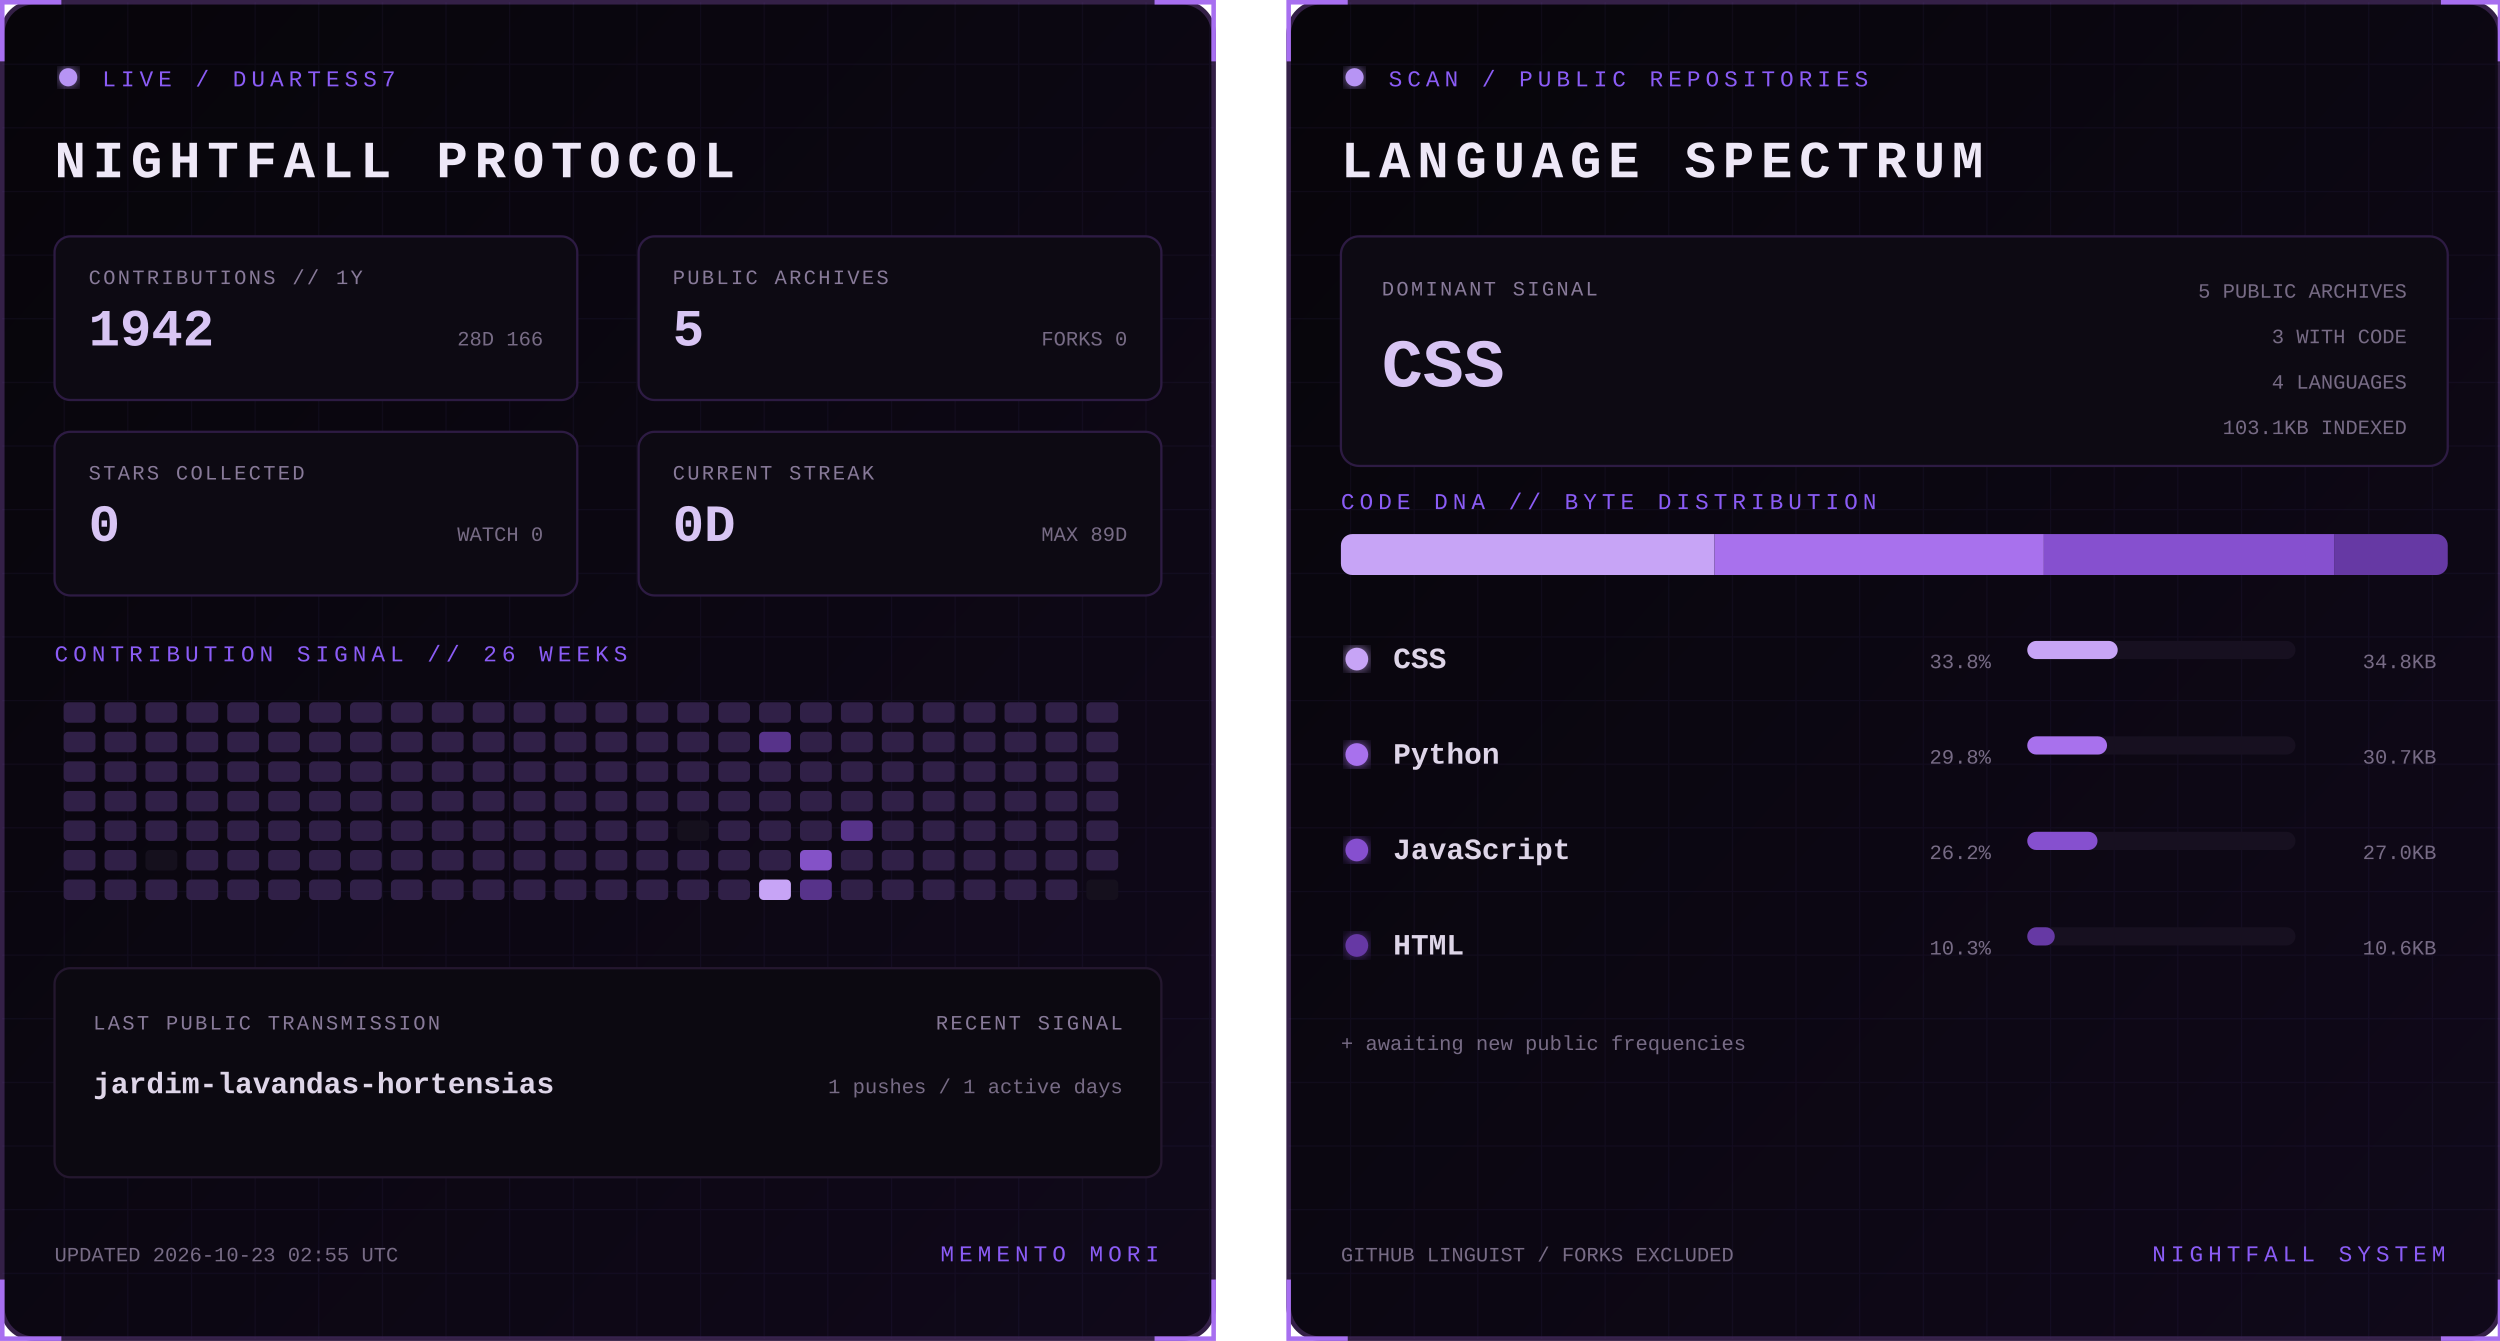
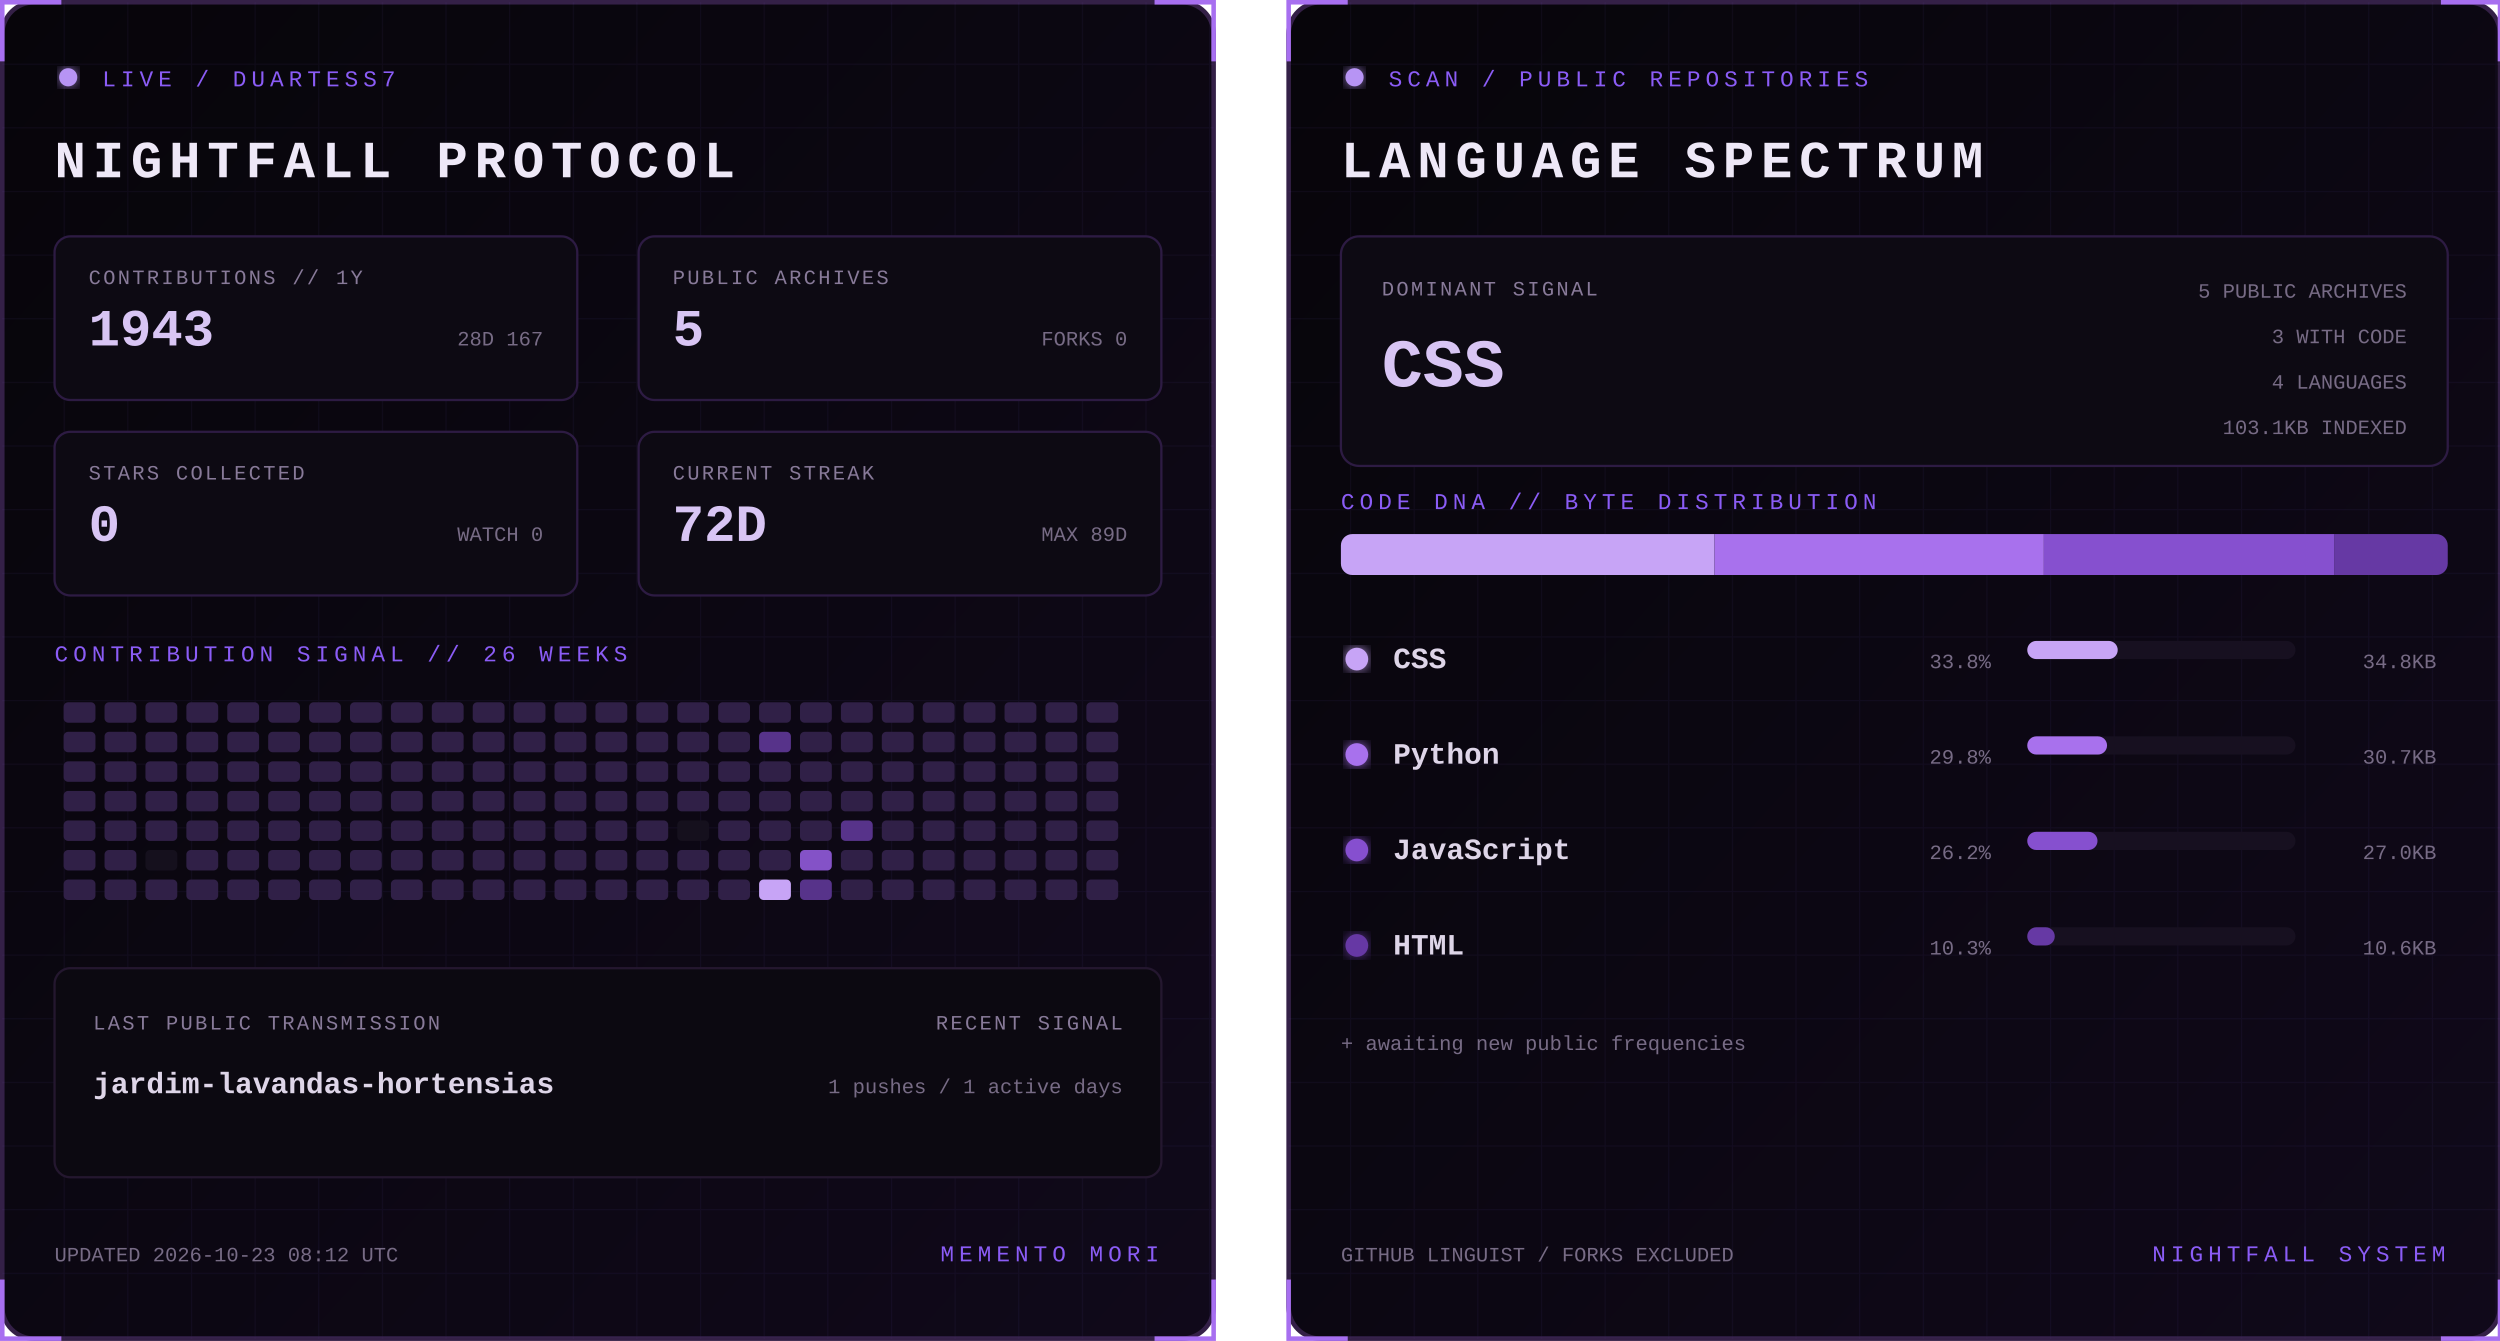
<svg xmlns="http://www.w3.org/2000/svg" width="1100" height="590" viewBox="0 0 1100 590" role="img" aria-labelledby="title desc">
  <defs>
    <linearGradient id="bg" x1="0" y1="0" x2="1" y2="1">
      <stop stop-color="#07050a" />
      <stop offset="1" stop-color="#10091a" />
    </linearGradient>
    <filter id="glow">
      <feGaussianBlur stdDeviation="3" result="b" />
      <feMerge>
        <feMergeNode in="b" />
        <feMergeNode in="SourceGraphic" />
      </feMerge>
    </filter>
    <pattern id="grid" width="28" height="28" patternUnits="userSpaceOnUse">
      <path d="M28 0H0V28" fill="none" stroke="#8b5cf6" stroke-opacity=".055" />
    </pattern>
    <clipPath id="dna">
      <rect x="24" y="235" width="487" height="18" rx="5" />
    </clipPath>
    <style>
      text { font-family: Consolas, 'Courier New', monospace; }
      .kicker { fill:#8b5cf6; font-size:10px; letter-spacing:2.2px; }
      .title { fill:#eee8f7; font-size:23px; font-weight:700; letter-spacing:3px; }
      .label { fill:#887a99; font-size:9px; letter-spacing:1px; }
      .stat { fill:#d8c5f4; font-size:23px; font-weight:700; }
      .detail,.pct { fill:#776b85; font-size:9px; }
      .lang { fill:#ded5e8; font-size:13px; font-weight:700; }
      .hero { fill:#d8c5f4; font-size:30px; font-weight:700; }
      .blink { animation:blink 1.6s step-end infinite; }
      @keyframes blink { 50% { opacity:.25 } }
    </style>
  </defs>
  <g>
    <rect x="1" y="1" width="533" height="588" rx="14" fill="url(#bg)" stroke="#342047" stroke-width="2" />
    <rect x="1" y="1" width="533" height="588" rx="14" fill="url(#grid)" />
    <path d="M27 1H1v26 M508 1h26v26 M534 563v26h-26 M27 589H1v-26" stroke="#a76ff0" stroke-width="2" fill="none" />
    <circle cx="30" cy="34" r="4" fill="#b794f4" filter="url(#glow)" class="blink" />
    <text x="45" y="38" class="kicker">LIVE / DUARTESS7</text>
    <text x="24" y="78" class="title">NIGHTFALL PROTOCOL</text>
    <g transform="translate(24 104)">
      <rect width="230" height="72" rx="7" fill="#0d0a13" stroke="#2d1b43" />
      <text x="15" y="21" class="label">CONTRIBUTIONS // 1Y</text>
-       <text x="15" y="48" class="stat">1942</text>
-       <text x="215" y="48" text-anchor="end" class="detail">28D 166</text>
+       <text x="15" y="48" class="stat">1943</text>
+       <text x="215" y="48" text-anchor="end" class="detail">28D 167</text>
    </g>
    <g transform="translate(281 104)">
      <rect width="230" height="72" rx="7" fill="#0d0a13" stroke="#2d1b43" />
      <text x="15" y="21" class="label">PUBLIC ARCHIVES</text>
      <text x="15" y="48" class="stat">5</text>
      <text x="215" y="48" text-anchor="end" class="detail">FORKS 0</text>
    </g>
    <g transform="translate(24 190)">
      <rect width="230" height="72" rx="7" fill="#0d0a13" stroke="#2d1b43" />
      <text x="15" y="21" class="label">STARS COLLECTED</text>
      <text x="15" y="48" class="stat">0</text>
      <text x="215" y="48" text-anchor="end" class="detail">WATCH 0</text>
    </g>
    <g transform="translate(281 190)">
      <rect width="230" height="72" rx="7" fill="#0d0a13" stroke="#2d1b43" />
      <text x="15" y="21" class="label">CURRENT STREAK</text>
-       <text x="15" y="48" class="stat">0D</text>
+       <text x="15" y="48" class="stat">72D</text>
      <text x="215" y="48" text-anchor="end" class="detail">MAX 89D</text>
    </g>
    <text x="24" y="291" class="kicker">CONTRIBUTION SIGNAL // 26 WEEKS</text>
    <g>
      <rect x="28" y="309" width="14" height="9" rx="2" fill="#302047" />
      <rect x="28" y="322" width="14" height="9" rx="2" fill="#302047" />
      <rect x="28" y="335" width="14" height="9" rx="2" fill="#302047" />
      <rect x="28" y="348" width="14" height="9" rx="2" fill="#302047" />
      <rect x="28" y="361" width="14" height="9" rx="2" fill="#302047" />
      <rect x="28" y="374" width="14" height="9" rx="2" fill="#302047" />
      <rect x="28" y="387" width="14" height="9" rx="2" fill="#302047" />
      <rect x="46" y="309" width="14" height="9" rx="2" fill="#302047" />
      <rect x="46" y="322" width="14" height="9" rx="2" fill="#302047" />
      <rect x="46" y="335" width="14" height="9" rx="2" fill="#302047" />
      <rect x="46" y="348" width="14" height="9" rx="2" fill="#302047" />
      <rect x="46" y="361" width="14" height="9" rx="2" fill="#302047" />
      <rect x="46" y="374" width="14" height="9" rx="2" fill="#302047" />
      <rect x="46" y="387" width="14" height="9" rx="2" fill="#302047" />
      <rect x="64" y="309" width="14" height="9" rx="2" fill="#302047" />
      <rect x="64" y="322" width="14" height="9" rx="2" fill="#302047" />
      <rect x="64" y="335" width="14" height="9" rx="2" fill="#302047" />
      <rect x="64" y="348" width="14" height="9" rx="2" fill="#302047" />
      <rect x="64" y="361" width="14" height="9" rx="2" fill="#302047" />
      <rect x="64" y="374" width="14" height="9" rx="2" fill="#15101d" />
      <rect x="64" y="387" width="14" height="9" rx="2" fill="#302047" />
      <rect x="82" y="309" width="14" height="9" rx="2" fill="#302047" />
      <rect x="82" y="322" width="14" height="9" rx="2" fill="#302047" />
      <rect x="82" y="335" width="14" height="9" rx="2" fill="#302047" />
      <rect x="82" y="348" width="14" height="9" rx="2" fill="#302047" />
      <rect x="82" y="361" width="14" height="9" rx="2" fill="#302047" />
      <rect x="82" y="374" width="14" height="9" rx="2" fill="#302047" />
      <rect x="82" y="387" width="14" height="9" rx="2" fill="#302047" />
      <rect x="100" y="309" width="14" height="9" rx="2" fill="#302047" />
      <rect x="100" y="322" width="14" height="9" rx="2" fill="#302047" />
      <rect x="100" y="335" width="14" height="9" rx="2" fill="#302047" />
      <rect x="100" y="348" width="14" height="9" rx="2" fill="#302047" />
      <rect x="100" y="361" width="14" height="9" rx="2" fill="#302047" />
      <rect x="100" y="374" width="14" height="9" rx="2" fill="#302047" />
      <rect x="100" y="387" width="14" height="9" rx="2" fill="#302047" />
      <rect x="118" y="309" width="14" height="9" rx="2" fill="#302047" />
      <rect x="118" y="322" width="14" height="9" rx="2" fill="#302047" />
      <rect x="118" y="335" width="14" height="9" rx="2" fill="#302047" />
      <rect x="118" y="348" width="14" height="9" rx="2" fill="#302047" />
      <rect x="118" y="361" width="14" height="9" rx="2" fill="#302047" />
      <rect x="118" y="374" width="14" height="9" rx="2" fill="#302047" />
      <rect x="118" y="387" width="14" height="9" rx="2" fill="#302047" />
      <rect x="136" y="309" width="14" height="9" rx="2" fill="#302047" />
      <rect x="136" y="322" width="14" height="9" rx="2" fill="#302047" />
      <rect x="136" y="335" width="14" height="9" rx="2" fill="#302047" />
      <rect x="136" y="348" width="14" height="9" rx="2" fill="#302047" />
      <rect x="136" y="361" width="14" height="9" rx="2" fill="#302047" />
      <rect x="136" y="374" width="14" height="9" rx="2" fill="#302047" />
      <rect x="136" y="387" width="14" height="9" rx="2" fill="#302047" />
      <rect x="154" y="309" width="14" height="9" rx="2" fill="#302047" />
      <rect x="154" y="322" width="14" height="9" rx="2" fill="#302047" />
      <rect x="154" y="335" width="14" height="9" rx="2" fill="#302047" />
      <rect x="154" y="348" width="14" height="9" rx="2" fill="#302047" />
      <rect x="154" y="361" width="14" height="9" rx="2" fill="#302047" />
      <rect x="154" y="374" width="14" height="9" rx="2" fill="#302047" />
      <rect x="154" y="387" width="14" height="9" rx="2" fill="#302047" />
      <rect x="172" y="309" width="14" height="9" rx="2" fill="#302047" />
      <rect x="172" y="322" width="14" height="9" rx="2" fill="#302047" />
      <rect x="172" y="335" width="14" height="9" rx="2" fill="#302047" />
      <rect x="172" y="348" width="14" height="9" rx="2" fill="#302047" />
      <rect x="172" y="361" width="14" height="9" rx="2" fill="#302047" />
      <rect x="172" y="374" width="14" height="9" rx="2" fill="#302047" />
      <rect x="172" y="387" width="14" height="9" rx="2" fill="#302047" />
      <rect x="190" y="309" width="14" height="9" rx="2" fill="#302047" />
      <rect x="190" y="322" width="14" height="9" rx="2" fill="#302047" />
      <rect x="190" y="335" width="14" height="9" rx="2" fill="#302047" />
      <rect x="190" y="348" width="14" height="9" rx="2" fill="#302047" />
      <rect x="190" y="361" width="14" height="9" rx="2" fill="#302047" />
      <rect x="190" y="374" width="14" height="9" rx="2" fill="#302047" />
      <rect x="190" y="387" width="14" height="9" rx="2" fill="#302047" />
      <rect x="208" y="309" width="14" height="9" rx="2" fill="#302047" />
      <rect x="208" y="322" width="14" height="9" rx="2" fill="#302047" />
      <rect x="208" y="335" width="14" height="9" rx="2" fill="#302047" />
      <rect x="208" y="348" width="14" height="9" rx="2" fill="#302047" />
      <rect x="208" y="361" width="14" height="9" rx="2" fill="#302047" />
      <rect x="208" y="374" width="14" height="9" rx="2" fill="#302047" />
      <rect x="208" y="387" width="14" height="9" rx="2" fill="#302047" />
      <rect x="226" y="309" width="14" height="9" rx="2" fill="#302047" />
      <rect x="226" y="322" width="14" height="9" rx="2" fill="#302047" />
      <rect x="226" y="335" width="14" height="9" rx="2" fill="#302047" />
      <rect x="226" y="348" width="14" height="9" rx="2" fill="#302047" />
      <rect x="226" y="361" width="14" height="9" rx="2" fill="#302047" />
      <rect x="226" y="374" width="14" height="9" rx="2" fill="#302047" />
      <rect x="226" y="387" width="14" height="9" rx="2" fill="#302047" />
      <rect x="244" y="309" width="14" height="9" rx="2" fill="#302047" />
      <rect x="244" y="322" width="14" height="9" rx="2" fill="#302047" />
      <rect x="244" y="335" width="14" height="9" rx="2" fill="#302047" />
      <rect x="244" y="348" width="14" height="9" rx="2" fill="#302047" />
      <rect x="244" y="361" width="14" height="9" rx="2" fill="#302047" />
      <rect x="244" y="374" width="14" height="9" rx="2" fill="#302047" />
      <rect x="244" y="387" width="14" height="9" rx="2" fill="#302047" />
      <rect x="262" y="309" width="14" height="9" rx="2" fill="#302047" />
      <rect x="262" y="322" width="14" height="9" rx="2" fill="#302047" />
      <rect x="262" y="335" width="14" height="9" rx="2" fill="#302047" />
      <rect x="262" y="348" width="14" height="9" rx="2" fill="#302047" />
      <rect x="262" y="361" width="14" height="9" rx="2" fill="#302047" />
      <rect x="262" y="374" width="14" height="9" rx="2" fill="#302047" />
      <rect x="262" y="387" width="14" height="9" rx="2" fill="#302047" />
      <rect x="280" y="309" width="14" height="9" rx="2" fill="#302047" />
      <rect x="280" y="322" width="14" height="9" rx="2" fill="#302047" />
      <rect x="280" y="335" width="14" height="9" rx="2" fill="#302047" />
      <rect x="280" y="348" width="14" height="9" rx="2" fill="#302047" />
      <rect x="280" y="361" width="14" height="9" rx="2" fill="#302047" />
      <rect x="280" y="374" width="14" height="9" rx="2" fill="#302047" />
      <rect x="280" y="387" width="14" height="9" rx="2" fill="#302047" />
      <rect x="298" y="309" width="14" height="9" rx="2" fill="#302047" />
      <rect x="298" y="322" width="14" height="9" rx="2" fill="#302047" />
      <rect x="298" y="335" width="14" height="9" rx="2" fill="#302047" />
      <rect x="298" y="348" width="14" height="9" rx="2" fill="#302047" />
      <rect x="298" y="361" width="14" height="9" rx="2" fill="#15101d" />
      <rect x="298" y="374" width="14" height="9" rx="2" fill="#302047" />
      <rect x="298" y="387" width="14" height="9" rx="2" fill="#302047" />
      <rect x="316" y="309" width="14" height="9" rx="2" fill="#302047" />
      <rect x="316" y="322" width="14" height="9" rx="2" fill="#302047" />
      <rect x="316" y="335" width="14" height="9" rx="2" fill="#302047" />
      <rect x="316" y="348" width="14" height="9" rx="2" fill="#302047" />
      <rect x="316" y="361" width="14" height="9" rx="2" fill="#302047" />
      <rect x="316" y="374" width="14" height="9" rx="2" fill="#302047" />
      <rect x="316" y="387" width="14" height="9" rx="2" fill="#302047" />
      <rect x="334" y="309" width="14" height="9" rx="2" fill="#302047" />
      <rect x="334" y="322" width="14" height="9" rx="2" fill="#57338a" />
      <rect x="334" y="335" width="14" height="9" rx="2" fill="#302047" />
      <rect x="334" y="348" width="14" height="9" rx="2" fill="#302047" />
      <rect x="334" y="361" width="14" height="9" rx="2" fill="#302047" />
      <rect x="334" y="374" width="14" height="9" rx="2" fill="#302047" />
      <rect x="334" y="387" width="14" height="9" rx="2" fill="#c7a4f6" />
      <rect x="352" y="309" width="14" height="9" rx="2" fill="#302047" />
      <rect x="352" y="322" width="14" height="9" rx="2" fill="#302047" />
      <rect x="352" y="335" width="14" height="9" rx="2" fill="#302047" />
      <rect x="352" y="348" width="14" height="9" rx="2" fill="#302047" />
      <rect x="352" y="361" width="14" height="9" rx="2" fill="#302047" />
      <rect x="352" y="374" width="14" height="9" rx="2" fill="#8452c7" />
      <rect x="352" y="387" width="14" height="9" rx="2" fill="#57338a" />
      <rect x="370" y="309" width="14" height="9" rx="2" fill="#302047" />
      <rect x="370" y="322" width="14" height="9" rx="2" fill="#302047" />
      <rect x="370" y="335" width="14" height="9" rx="2" fill="#302047" />
      <rect x="370" y="348" width="14" height="9" rx="2" fill="#302047" />
      <rect x="370" y="361" width="14" height="9" rx="2" fill="#57338a" />
      <rect x="370" y="374" width="14" height="9" rx="2" fill="#302047" />
      <rect x="370" y="387" width="14" height="9" rx="2" fill="#302047" />
      <rect x="388" y="309" width="14" height="9" rx="2" fill="#302047" />
      <rect x="388" y="322" width="14" height="9" rx="2" fill="#302047" />
      <rect x="388" y="335" width="14" height="9" rx="2" fill="#302047" />
      <rect x="388" y="348" width="14" height="9" rx="2" fill="#302047" />
      <rect x="388" y="361" width="14" height="9" rx="2" fill="#302047" />
      <rect x="388" y="374" width="14" height="9" rx="2" fill="#302047" />
      <rect x="388" y="387" width="14" height="9" rx="2" fill="#302047" />
      <rect x="406" y="309" width="14" height="9" rx="2" fill="#302047" />
      <rect x="406" y="322" width="14" height="9" rx="2" fill="#302047" />
      <rect x="406" y="335" width="14" height="9" rx="2" fill="#302047" />
      <rect x="406" y="348" width="14" height="9" rx="2" fill="#302047" />
      <rect x="406" y="361" width="14" height="9" rx="2" fill="#302047" />
      <rect x="406" y="374" width="14" height="9" rx="2" fill="#302047" />
      <rect x="406" y="387" width="14" height="9" rx="2" fill="#302047" />
      <rect x="424" y="309" width="14" height="9" rx="2" fill="#302047" />
      <rect x="424" y="322" width="14" height="9" rx="2" fill="#302047" />
      <rect x="424" y="335" width="14" height="9" rx="2" fill="#302047" />
      <rect x="424" y="348" width="14" height="9" rx="2" fill="#302047" />
      <rect x="424" y="361" width="14" height="9" rx="2" fill="#302047" />
      <rect x="424" y="374" width="14" height="9" rx="2" fill="#302047" />
      <rect x="424" y="387" width="14" height="9" rx="2" fill="#302047" />
      <rect x="442" y="309" width="14" height="9" rx="2" fill="#302047" />
      <rect x="442" y="322" width="14" height="9" rx="2" fill="#302047" />
      <rect x="442" y="335" width="14" height="9" rx="2" fill="#302047" />
      <rect x="442" y="348" width="14" height="9" rx="2" fill="#302047" />
      <rect x="442" y="361" width="14" height="9" rx="2" fill="#302047" />
      <rect x="442" y="374" width="14" height="9" rx="2" fill="#302047" />
      <rect x="442" y="387" width="14" height="9" rx="2" fill="#302047" />
      <rect x="460" y="309" width="14" height="9" rx="2" fill="#302047" />
      <rect x="460" y="322" width="14" height="9" rx="2" fill="#302047" />
      <rect x="460" y="335" width="14" height="9" rx="2" fill="#302047" />
      <rect x="460" y="348" width="14" height="9" rx="2" fill="#302047" />
      <rect x="460" y="361" width="14" height="9" rx="2" fill="#302047" />
      <rect x="460" y="374" width="14" height="9" rx="2" fill="#302047" />
      <rect x="460" y="387" width="14" height="9" rx="2" fill="#302047" />
      <rect x="478" y="309" width="14" height="9" rx="2" fill="#302047" />
      <rect x="478" y="322" width="14" height="9" rx="2" fill="#302047" />
      <rect x="478" y="335" width="14" height="9" rx="2" fill="#302047" />
      <rect x="478" y="348" width="14" height="9" rx="2" fill="#302047" />
      <rect x="478" y="361" width="14" height="9" rx="2" fill="#302047" />
      <rect x="478" y="374" width="14" height="9" rx="2" fill="#302047" />
-       <rect x="478" y="387" width="14" height="9" rx="2" fill="#15101d" />
+       <rect x="478" y="387" width="14" height="9" rx="2" fill="#302047" />
    </g>
    <rect x="24" y="426" width="487" height="92" rx="7" fill="#0c0911" stroke="#24172f" />
    <text x="41" y="453" class="label">LAST PUBLIC TRANSMISSION</text>
    <text x="41" y="481" class="lang">jardim-lavandas-hortensias</text>
    <text x="494" y="453" text-anchor="end" class="label">RECENT SIGNAL</text>
    <text x="494" y="481" text-anchor="end" class="detail">1 pushes / 1 active days</text>
-     <text x="24" y="555" class="detail">UPDATED 2026-10-23 02:55 UTC</text>
+     <text x="24" y="555" class="detail">UPDATED 2026-10-23 08:12 UTC</text>
    <text x="510" y="555" text-anchor="end" class="kicker">MEMENTO MORI</text>
  </g>
  <g transform="translate(566)">
    <rect x="1" y="1" width="533" height="588" rx="14" fill="url(#bg)" stroke="#342047" stroke-width="2" />
    <rect x="1" y="1" width="533" height="588" rx="14" fill="url(#grid)" />
    <path d="M27 1H1v26 M508 1h26v26 M534 563v26h-26 M27 589H1v-26" stroke="#a76ff0" stroke-width="2" fill="none" />
    <circle cx="30" cy="34" r="4" fill="#b794f4" filter="url(#glow)" class="blink" />
    <text x="45" y="38" class="kicker">SCAN / PUBLIC REPOSITORIES</text>
    <text x="24" y="78" class="title">LANGUAGE SPECTRUM</text>
    <rect x="24" y="104" width="487" height="101" rx="8" fill="#0d0a13" stroke="#2d1b43" />
    <text x="42" y="130" class="label">DOMINANT SIGNAL</text>
    <text x="42" y="170" class="hero">CSS</text>
    <text x="493" y="131" text-anchor="end" class="detail">5 PUBLIC ARCHIVES</text>
    <text x="493" y="151" text-anchor="end" class="detail">3 WITH CODE</text>
    <text x="493" y="171" text-anchor="end" class="detail">4 LANGUAGES</text>
    <text x="493" y="191" text-anchor="end" class="detail">103.1KB INDEXED</text>
    <text x="24" y="224" class="kicker">CODE DNA // BYTE DISTRIBUTION</text>
    <rect x="24" y="235" width="487" height="18" rx="5" fill="#171020" />
    <g clip-path="url(#dna)">
      <rect x="24.0" y="235" width="164.4" height="18" fill="#c7a4f6" />
      <rect x="188.4" y="235" width="144.9" height="18" fill="#a871ed" />
      <rect x="333.3" y="235" width="127.7" height="18" fill="#8650cf" />
      <rect x="461.0" y="235" width="50.0" height="18" fill="#6639a4" />
    </g>
    <circle cx="31" cy="290" r="5" fill="#c7a4f6" filter="url(#glow)" />
    <text x="47" y="294" class="lang">CSS</text>
    <text x="310" y="294" text-anchor="end" class="pct">33.8%</text>
    <rect x="326" y="282" width="118" height="8" rx="4" fill="#171020" />
    <rect x="326" y="282" width="39.8" height="8" rx="4" fill="#c7a4f6" />
    <text x="506" y="294" text-anchor="end" class="detail">34.8KB</text>
    <circle cx="31" cy="332" r="5" fill="#a871ed" filter="url(#glow)" />
    <text x="47" y="336" class="lang">Python</text>
    <text x="310" y="336" text-anchor="end" class="pct">29.8%</text>
    <rect x="326" y="324" width="118" height="8" rx="4" fill="#171020" />
    <rect x="326" y="324" width="35.1" height="8" rx="4" fill="#a871ed" />
    <text x="506" y="336" text-anchor="end" class="detail">30.7KB</text>
    <circle cx="31" cy="374" r="5" fill="#8650cf" filter="url(#glow)" />
    <text x="47" y="378" class="lang">JavaScript</text>
    <text x="310" y="378" text-anchor="end" class="pct">26.2%</text>
    <rect x="326" y="366" width="118" height="8" rx="4" fill="#171020" />
    <rect x="326" y="366" width="30.9" height="8" rx="4" fill="#8650cf" />
    <text x="506" y="378" text-anchor="end" class="detail">27.0KB</text>
    <circle cx="31" cy="416" r="5" fill="#6639a4" filter="url(#glow)" />
    <text x="47" y="420" class="lang">HTML</text>
    <text x="310" y="420" text-anchor="end" class="pct">10.3%</text>
    <rect x="326" y="408" width="118" height="8" rx="4" fill="#171020" />
    <rect x="326" y="408" width="12.1" height="8" rx="4" fill="#6639a4" />
    <text x="506" y="420" text-anchor="end" class="detail">10.6KB</text>
    <text x="24" y="462" class="detail">+ awaiting new public frequencies</text>
    <text x="24" y="555" class="detail">GITHUB LINGUIST / FORKS EXCLUDED</text>
    <text x="510" y="555" text-anchor="end" class="kicker">NIGHTFALL SYSTEM</text>
  </g>
</svg>
